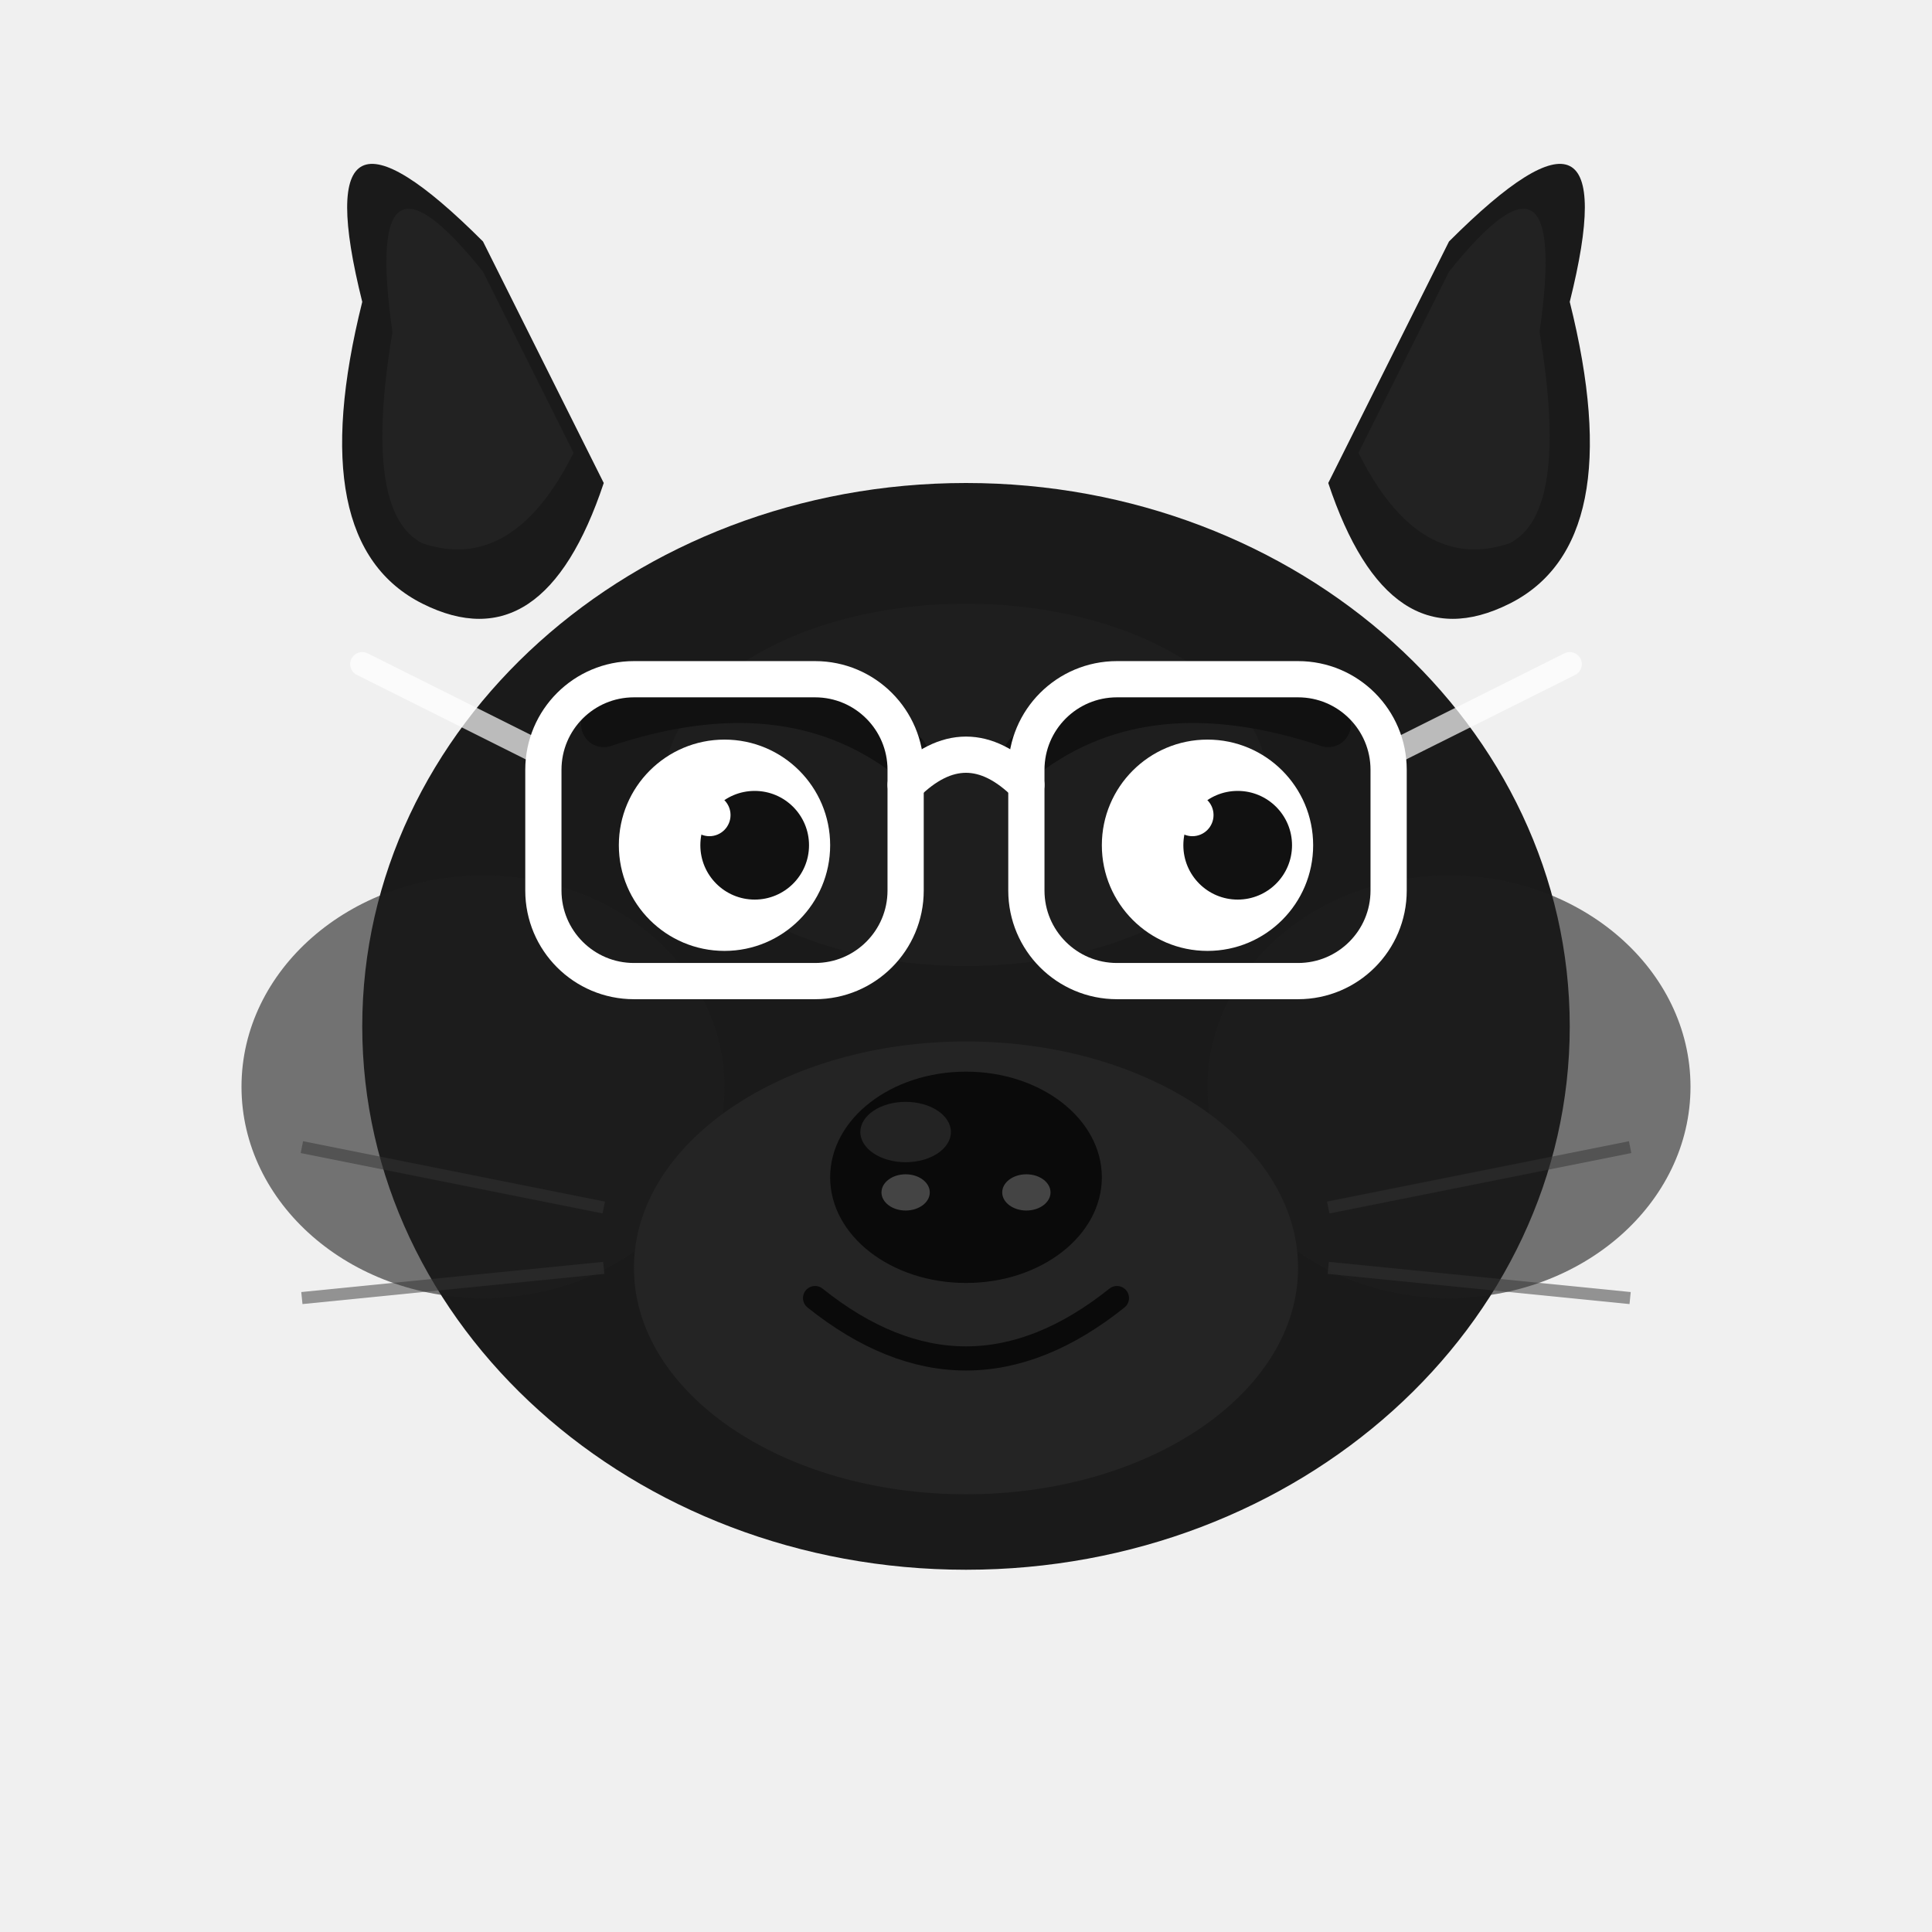
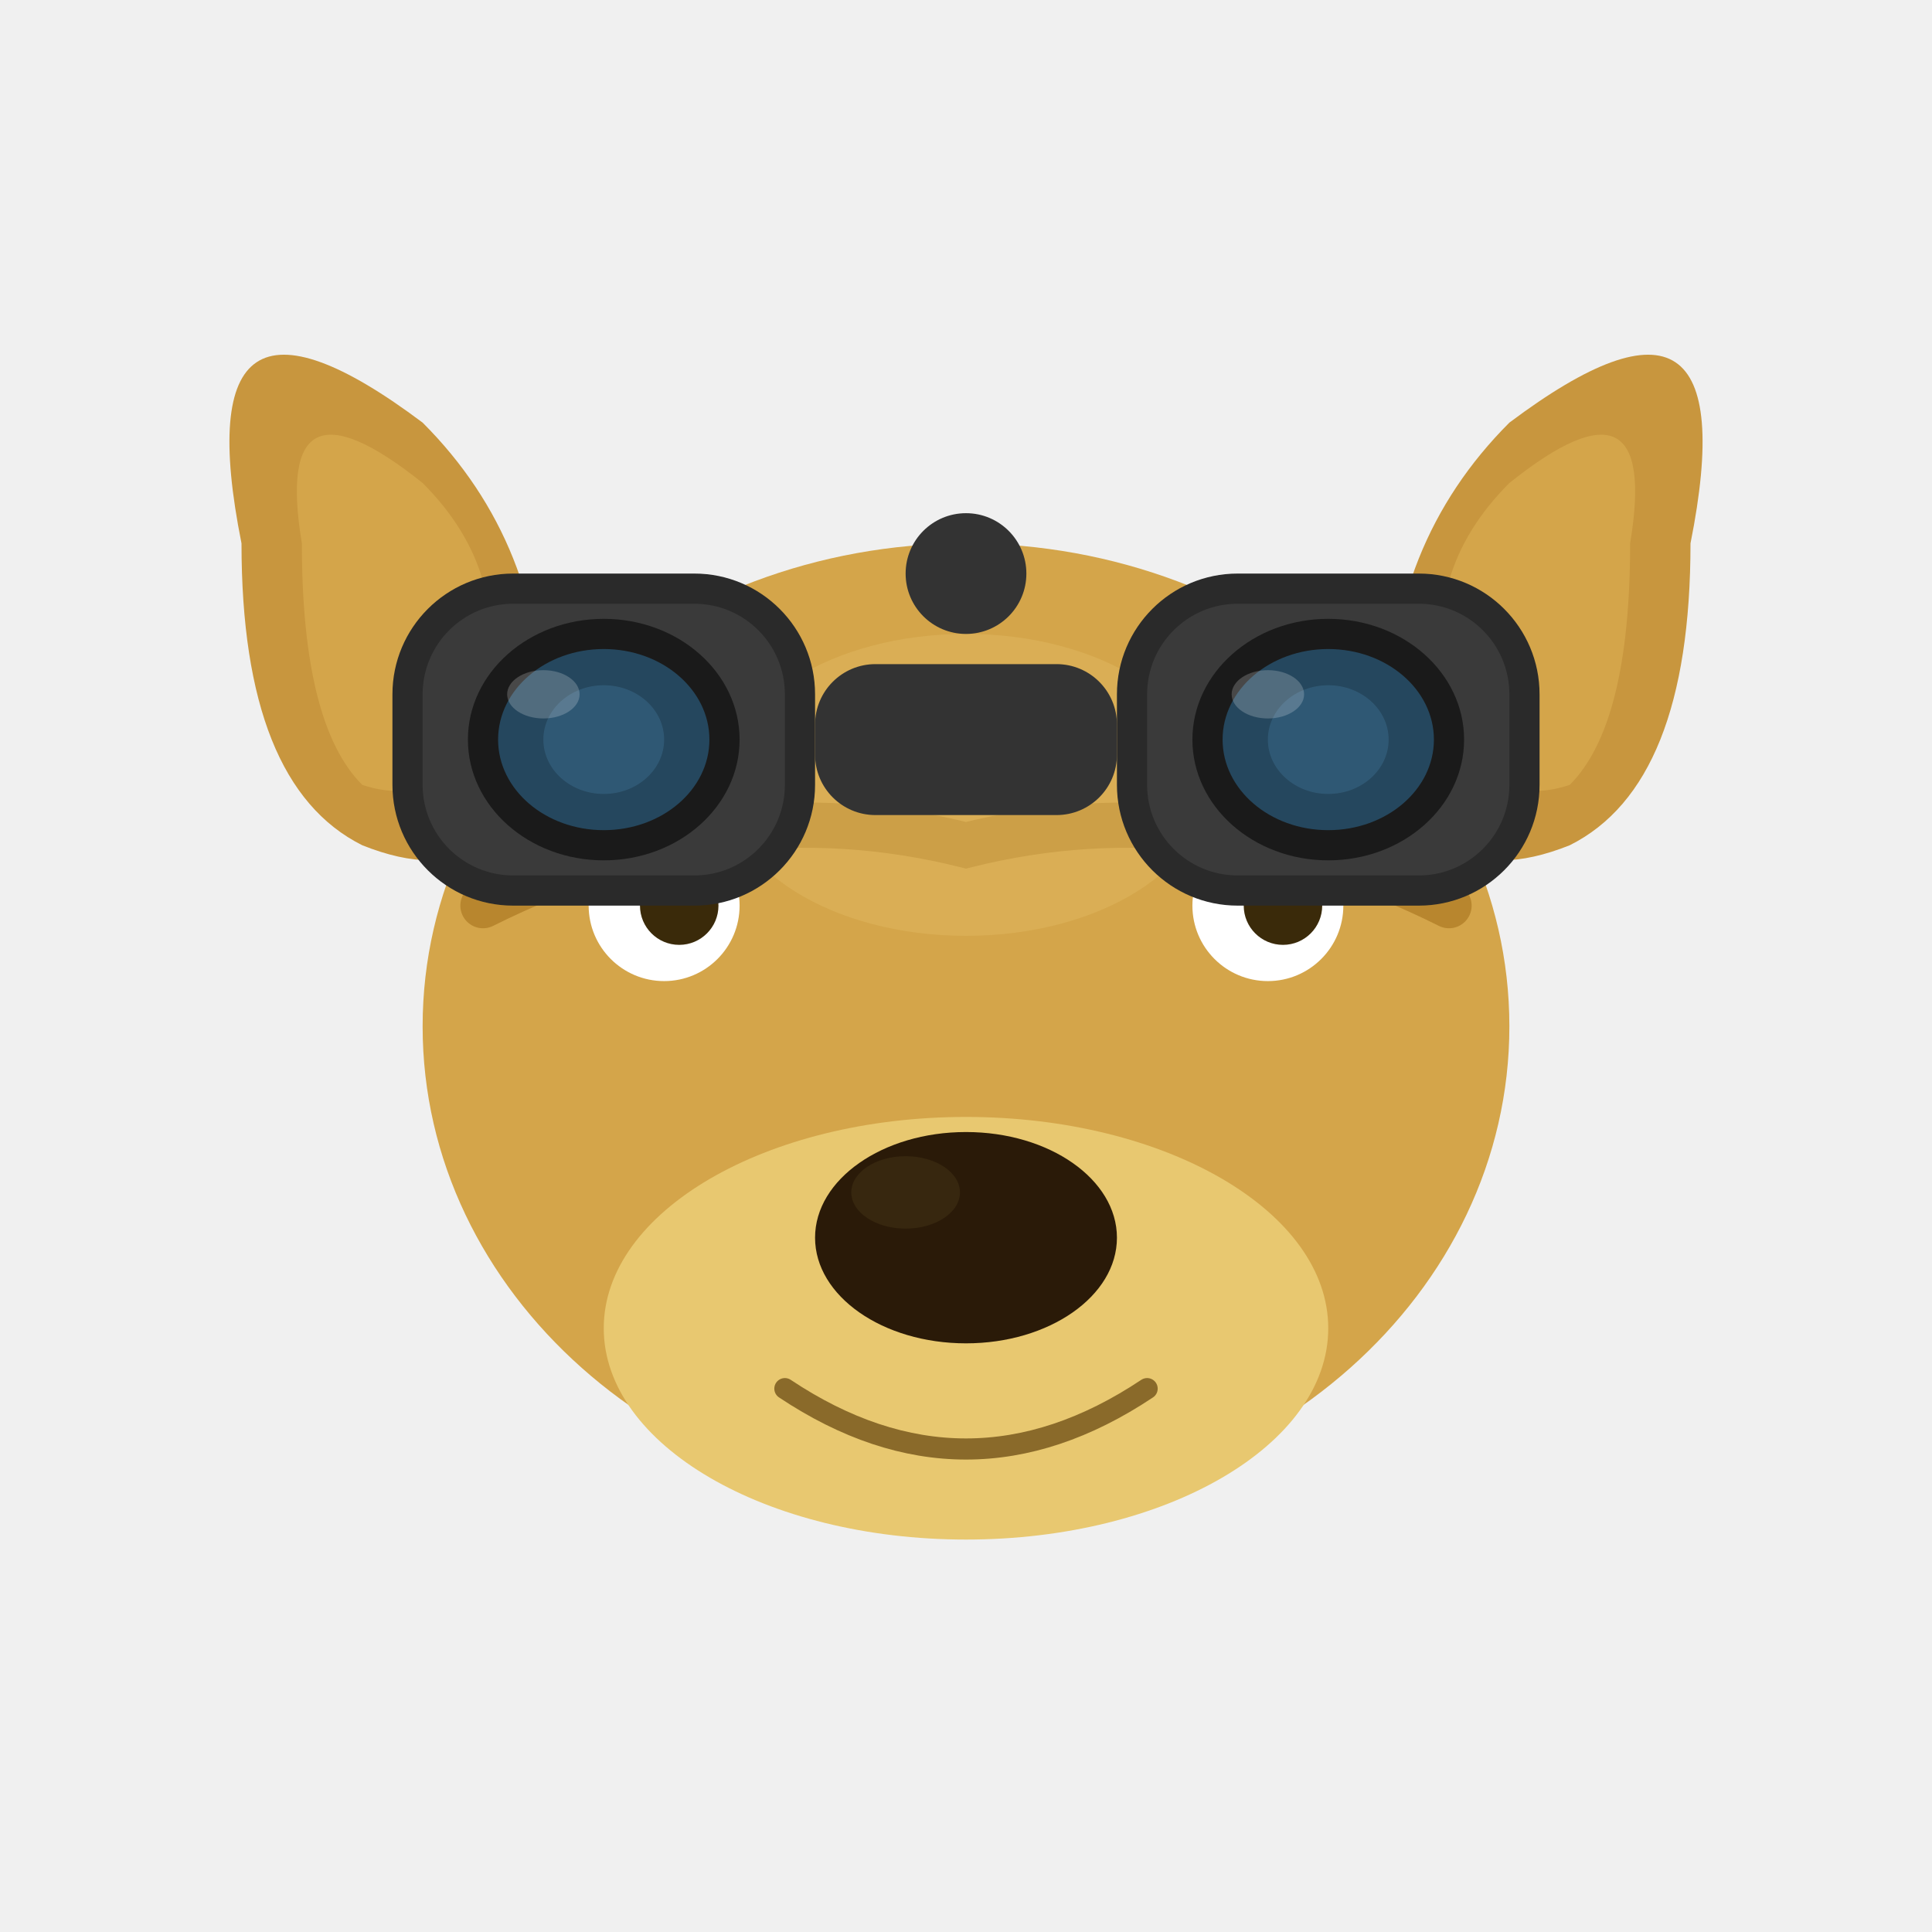
<svg xmlns="http://www.w3.org/2000/svg" viewBox="0 0 64 64" fill="none">
-   <path d="M12 10 Q10 2 16 8 L20 16 Q18 22 14 20 Q10 18 12 10Z" fill="#1a1a1a" />
-   <path d="M13 11 Q12 4 16 9 L19 15 Q17 19 14 18 Q12 17 13 11Z" fill="#222" />
-   <path d="M52 10 Q54 2 48 8 L44 16 Q46 22 50 20 Q54 18 52 10Z" fill="#1a1a1a" />
-   <path d="M51 11 Q52 4 48 9 L45 15 Q47 19 50 18 Q52 17 51 11Z" fill="#222" />
-   <ellipse cx="32" cy="34" rx="20" ry="18" fill="#1a1a1a" />
-   <ellipse cx="16" cy="36" rx="8" ry="7" fill="#1e1e1e" opacity="0.6" />
-   <ellipse cx="48" cy="36" rx="8" ry="7" fill="#1e1e1e" opacity="0.6" />
-   <ellipse cx="32" cy="26" rx="10" ry="6" fill="#222" opacity="0.5" />
-   <path d="M20 24 Q26 22 30 25" stroke="#111" stroke-width="1.5" fill="none" stroke-linecap="round" />
-   <path d="M44 24 Q38 22 34 25" stroke="#111" stroke-width="1.5" fill="none" stroke-linecap="round" />
-   <circle cx="24" cy="28" r="3.5" fill="#fff" />
-   <circle cx="40" cy="28" r="3.5" fill="#fff" />
-   <circle cx="25" cy="28" r="1.8" fill="#111" />
-   <circle cx="41" cy="28" r="1.8" fill="#111" />
-   <circle cx="23.5" cy="27" r="0.7" fill="#fff" />
-   <circle cx="39.5" cy="27" r="0.7" fill="#fff" />
-   <rect x="18" y="22.5" width="12" height="10" rx="3" stroke="#fff" stroke-width="1.2" fill="none" />
-   <rect x="34" y="22.5" width="12" height="10" rx="3" stroke="#fff" stroke-width="1.2" fill="none" />
-   <path d="M30 26 Q32 24 34 26" stroke="#fff" stroke-width="1.2" fill="none" stroke-linecap="round" />
-   <line x1="18" y1="25" x2="12" y2="22" stroke="#fff" stroke-width="0.8" stroke-linecap="round" opacity="0.7" />
-   <line x1="46" y1="25" x2="52" y2="22" stroke="#fff" stroke-width="0.8" stroke-linecap="round" opacity="0.7" />
-   <ellipse cx="32" cy="42" rx="11" ry="7.5" fill="#242424" />
-   <ellipse cx="32" cy="39" rx="4.5" ry="3.5" fill="#0a0a0a" />
-   <ellipse cx="30" cy="37.5" rx="1.5" ry="1" fill="#333" opacity="0.6" />
-   <ellipse cx="30" cy="39.5" rx="0.8" ry="0.6" fill="#444" />
-   <ellipse cx="34" cy="39.5" rx="0.8" ry="0.6" fill="#444" />
-   <path d="M27 43 Q32 47 37 43" stroke="#0a0a0a" stroke-width="0.8" fill="none" stroke-linecap="round" />
-   <line x1="20" y1="40" x2="10" y2="38" stroke="#333" stroke-width="0.4" opacity="0.5" />
-   <line x1="20" y1="42" x2="10" y2="43" stroke="#333" stroke-width="0.4" opacity="0.5" />
-   <line x1="44" y1="40" x2="54" y2="38" stroke="#333" stroke-width="0.4" opacity="0.5" />
-   <line x1="44" y1="42" x2="54" y2="43" stroke="#333" stroke-width="0.4" opacity="0.5" />
+   <path d="M8 18 Q6 8 14 14 Q18 18 18 24 Q17 30 12 28 Q8 26 8 18Z" fill="#c8963e" />
+   <path d="M10 18 Q9 12 14 16 Q17 19 16 23 Q15 27 12 26 Q10 24 10 18Z" fill="#d4a54a" />
+   <path d="M56 18 Q58 8 50 14 Q46 18 46 24 Q47 30 52 28 Q56 26 56 18Z" fill="#c8963e" />
+   <path d="M54 18 Q55 12 50 16 Q47 19 48 23 Q49 27 52 26 Q54 24 54 18Z" fill="#d4a54a" />
+   <ellipse cx="32" cy="34" rx="18" ry="16" fill="#d4a54a" />
+   <path d="M16 30 Q24 26 32 28 Q40 26 48 30" stroke="#b8862e" stroke-width="1.5" fill="none" stroke-linecap="round" />
+   <ellipse cx="32" cy="26" rx="8" ry="5" fill="#e0b860" opacity="0.5" />
+   <circle cx="22" cy="30" r="2.5" fill="#fff" />
+   <circle cx="42" cy="30" r="2.5" fill="#fff" />
+   <circle cx="22.5" cy="30" r="1.3" fill="#3a2a0a" />
+   <circle cx="42.5" cy="30" r="1.3" fill="#3a2a0a" />
+   <circle cx="21.5" cy="29" r="0.5" fill="#fff" />
+   <circle cx="41.5" cy="29" r="0.5" fill="#fff" />
+   <rect x="13" y="19" width="14" height="11" rx="4" fill="#2a2a2a" />
+   <rect x="14" y="20" width="12" height="9" rx="3" fill="#3a3a3a" />
+   <ellipse cx="20" cy="24.5" rx="4.5" ry="4" fill="#1a1a1a" />
+   <ellipse cx="20" cy="24.5" rx="3.5" ry="3" fill="#2a5a7a" opacity="0.7" />
+   <ellipse cx="20" cy="24.5" rx="2" ry="1.8" fill="#3a6a8a" opacity="0.5" />
+   <ellipse cx="18" cy="23" rx="1.2" ry="0.8" fill="#fff" opacity="0.2" />
+   <rect x="37" y="19" width="14" height="11" rx="4" fill="#2a2a2a" />
+   <rect x="38" y="20" width="12" height="9" rx="3" fill="#3a3a3a" />
+   <ellipse cx="44" cy="24.5" rx="4.5" ry="4" fill="#1a1a1a" />
+   <ellipse cx="44" cy="24.5" rx="3.5" ry="3" fill="#2a5a7a" opacity="0.7" />
+   <ellipse cx="44" cy="24.5" rx="2" ry="1.8" fill="#3a6a8a" opacity="0.5" />
+   <ellipse cx="42" cy="23" rx="1.2" ry="0.8" fill="#fff" opacity="0.2" />
+   <rect x="27" y="22" width="10" height="5" rx="2" fill="#333" />
+   <circle cx="32" cy="19" r="2" fill="#333" />
+   <ellipse cx="32" cy="44" rx="12" ry="7" fill="#e8c870" />
+   <ellipse cx="32" cy="41" rx="5" ry="3.5" fill="#2a1a08" />
+   <ellipse cx="30" cy="39.5" rx="1.8" ry="1.2" fill="#4a3a18" opacity="0.4" />
+   <path d="M26 46 Q32 50 38 46" stroke="#8a6a2a" stroke-width="0.7" fill="none" stroke-linecap="round" />
</svg>
